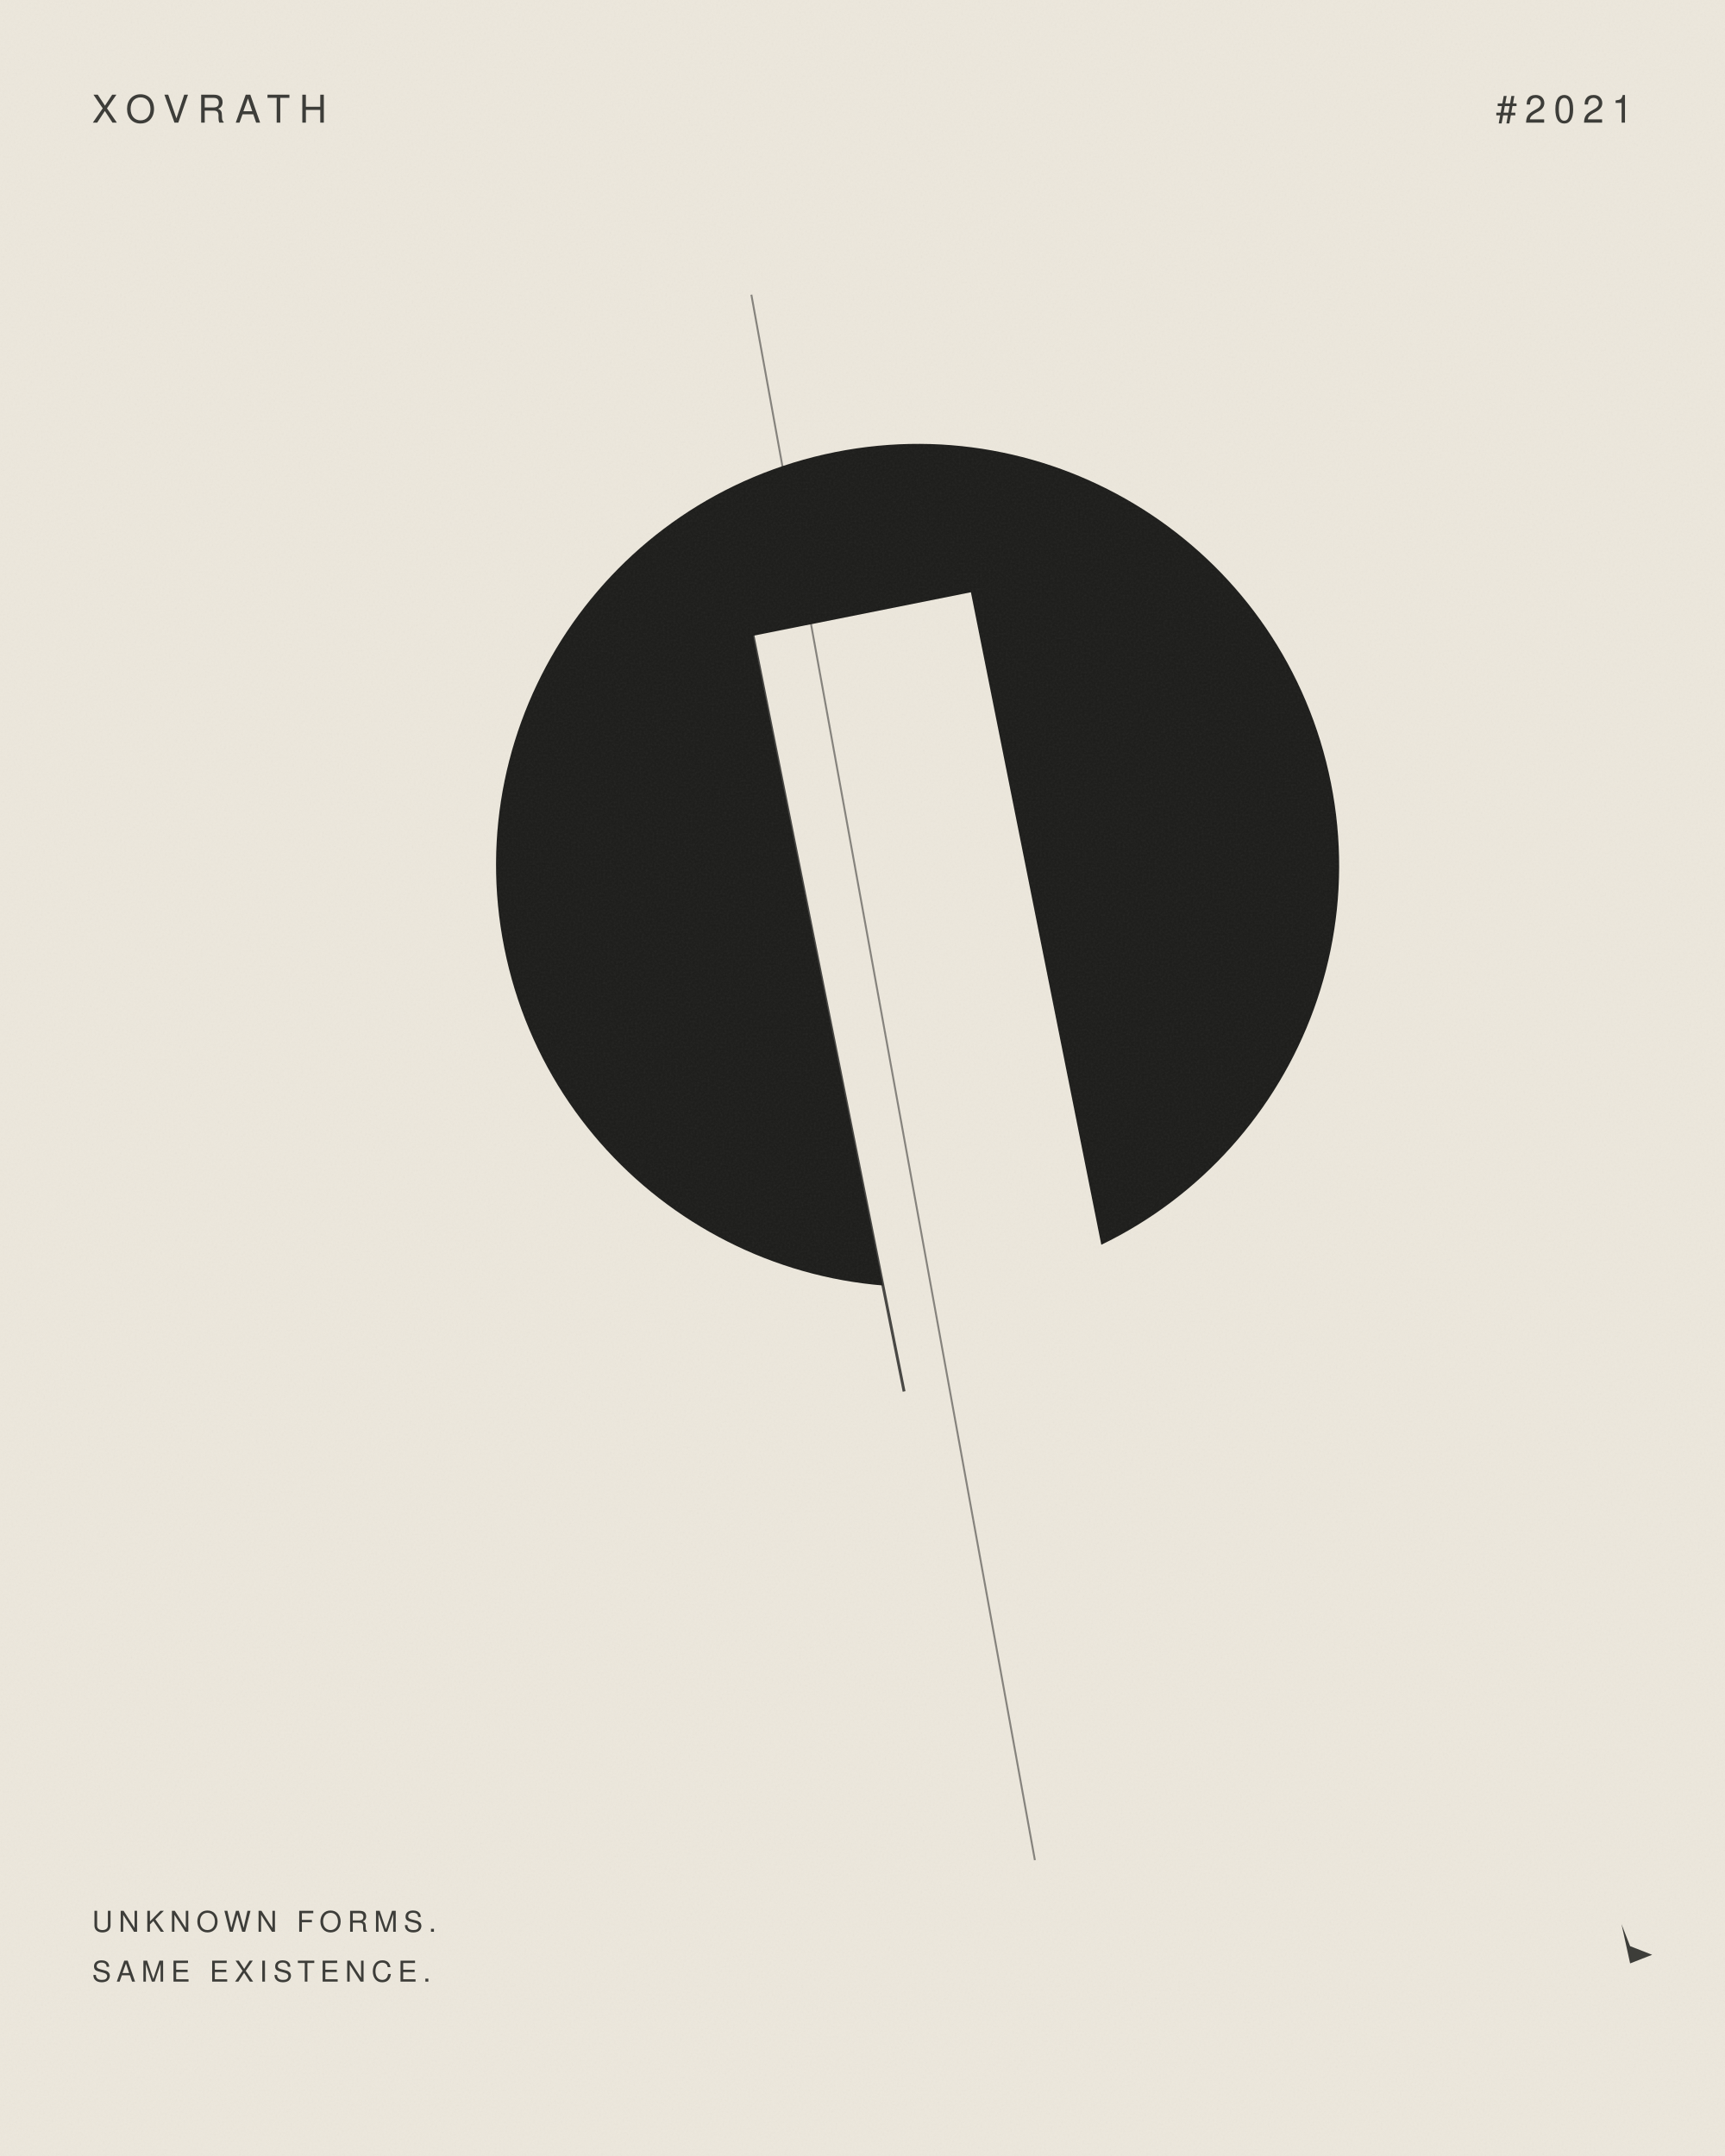
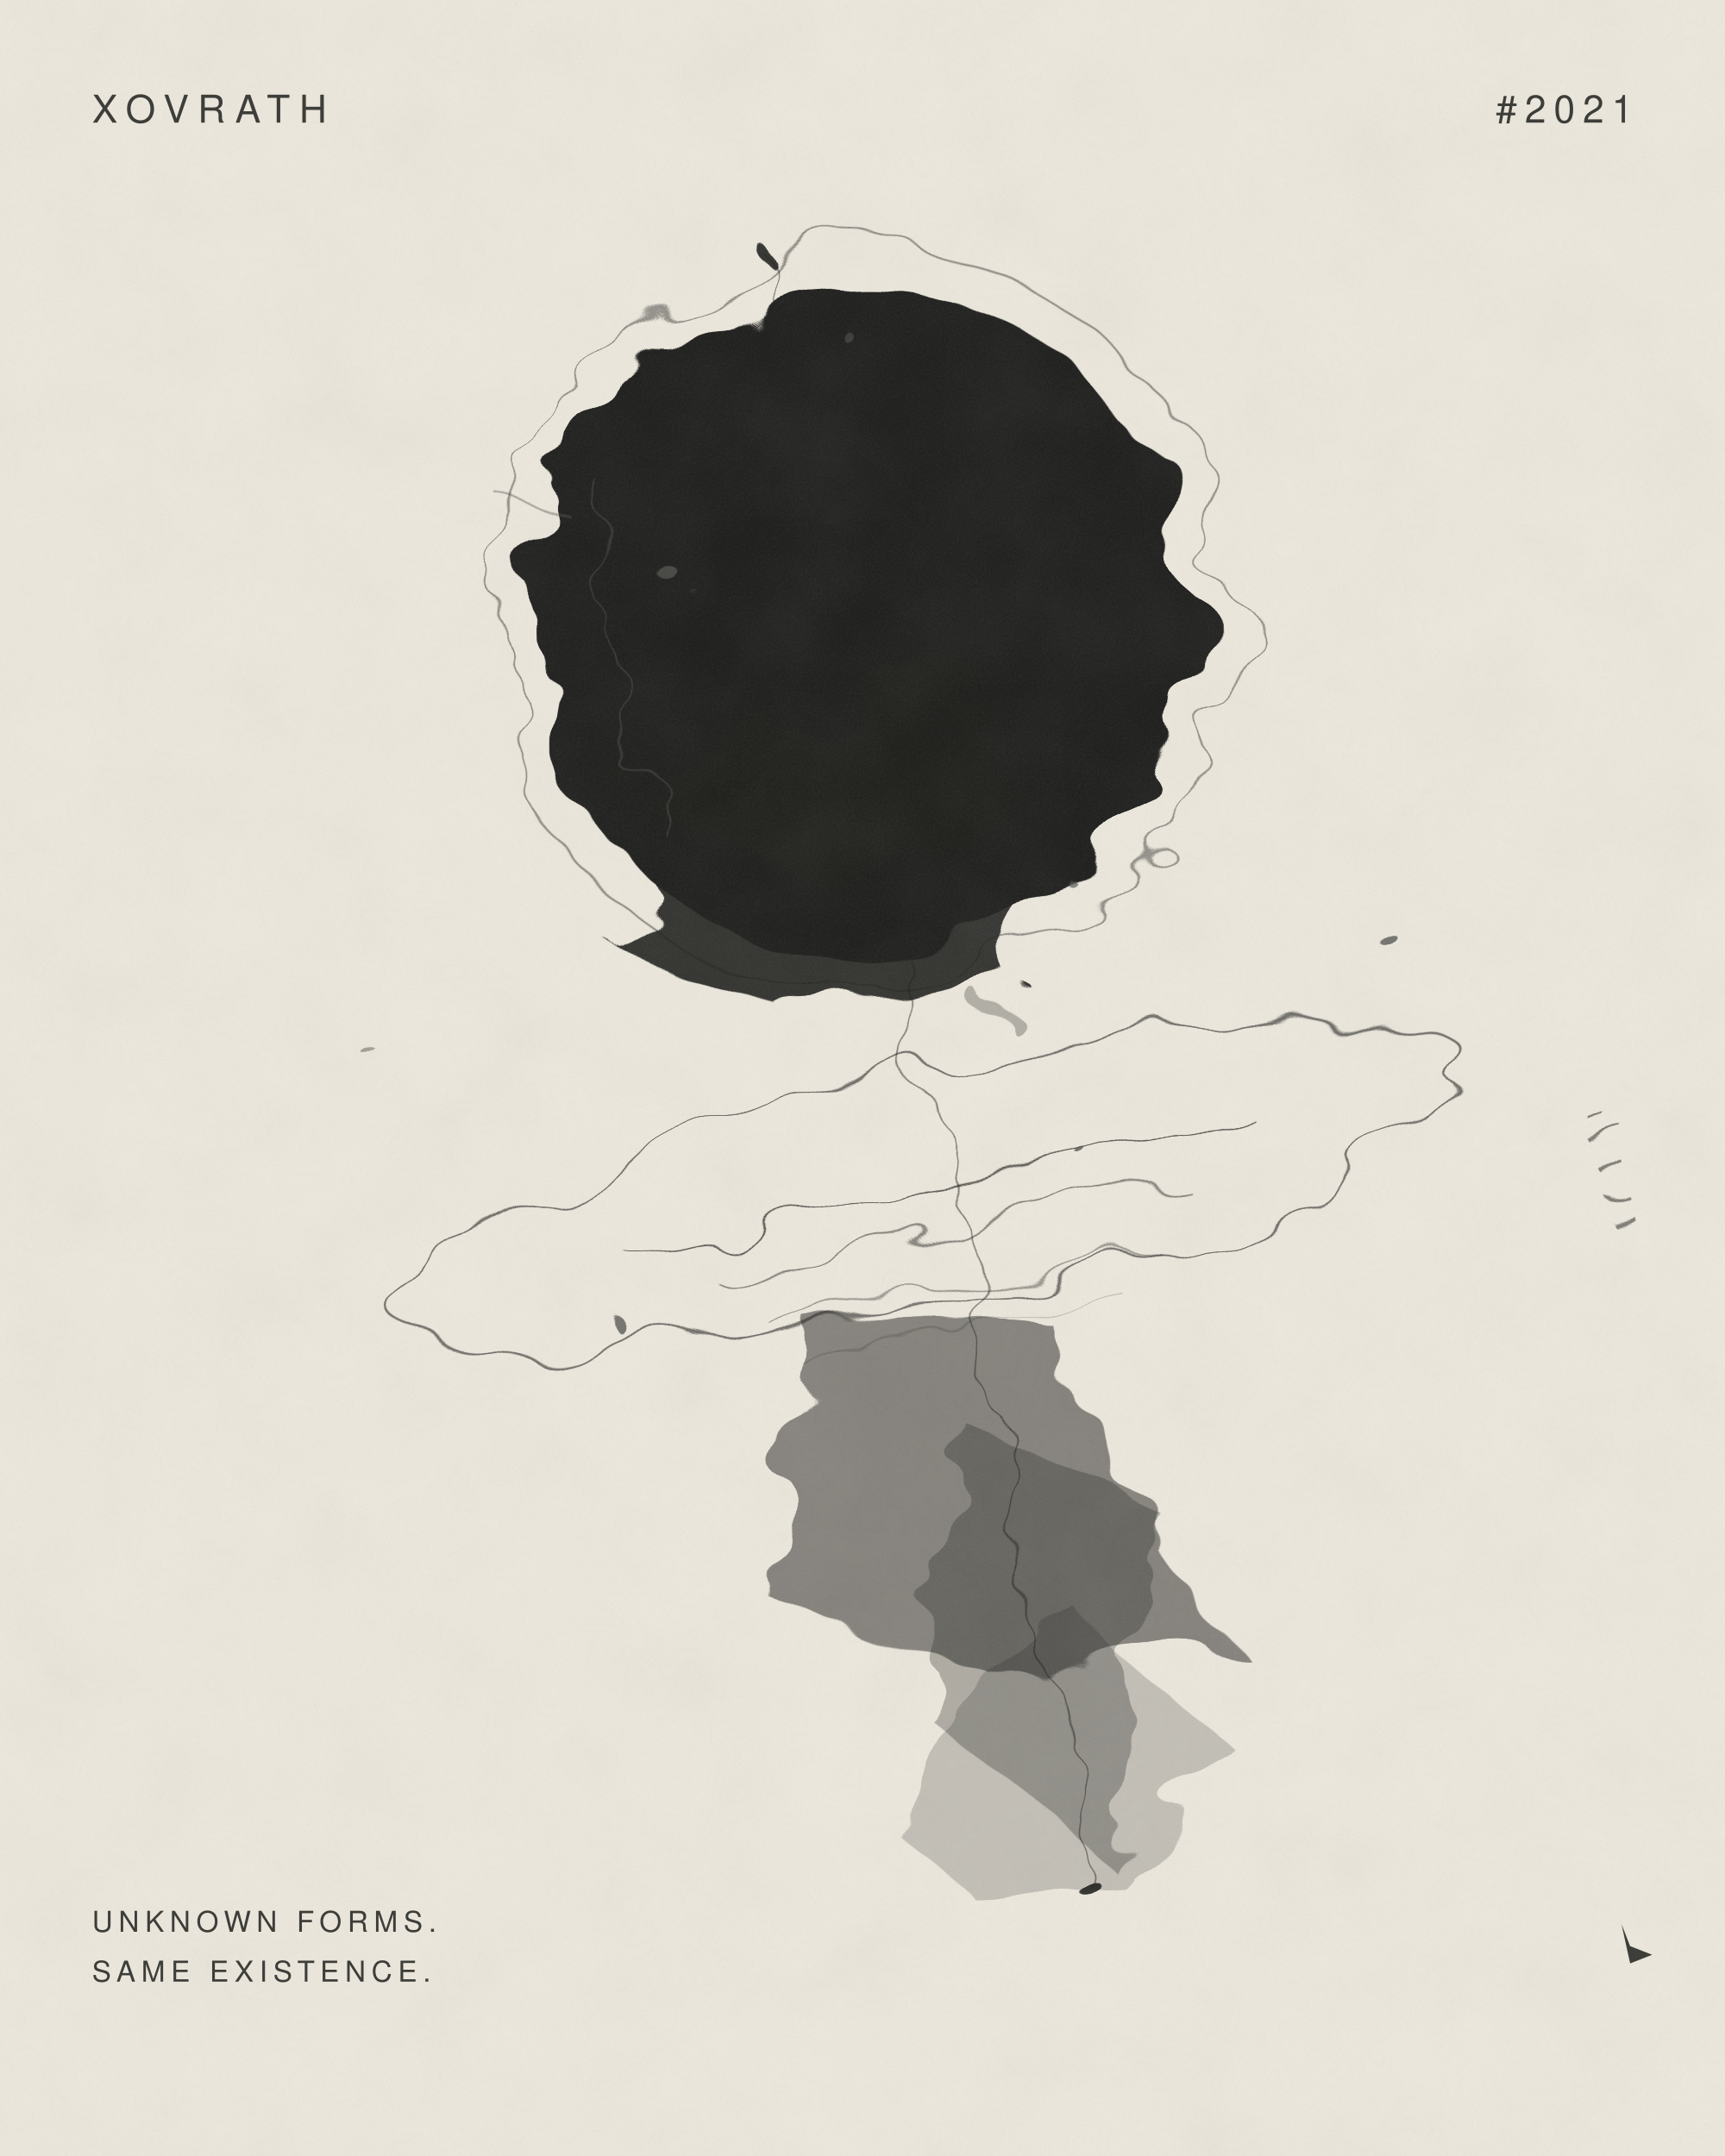
<svg xmlns="http://www.w3.org/2000/svg" viewBox="0 0 900 1125" width="900" height="1125">
+   <defs>
+     <filter id="warp" x="-20%" y="-20%" width="140%" height="140%">
+       <feTurbulence type="fractalNoise" baseFrequency="0.012 0.02" numOctaves="3" seed="81" result="n" />
+       <feDisplacementMap in="SourceGraphic" in2="n" scale="55" />
+     </filter>
+     <filter id="g">
+       <feTurbulence type="fractalNoise" baseFrequency="0.9" numOctaves="2" stitchTiles="stitch" />
+       <feColorMatrix type="saturate" values="0" />
+     </filter>
+     <filter id="g2">
+       <feTurbulence type="fractalNoise" baseFrequency="0.02" numOctaves="4" seed="3" stitchTiles="stitch" />
+       <feColorMatrix type="saturate" values="0" />
+     </filter>
+   </defs>
  <rect width="900" height="1125" fill="#ece7dc" />
  <g transform="rotate(-11.3 450 545)">
-     <circle cx="496.5" cy="459" r="219.9" fill="#1c1c1a" />
-     <rect x="435.8" y="324.7" width="115.9" height="444.3" fill="#ece7dc" />
-     <line x1="435.8" y1="282.4" x2="435.8" y2="726.8" stroke="#1c1c1a" stroke-width="1.5" opacity="0.8" />
-     <line x1="469.8" y1="150" x2="454.8" y2="980" stroke="#1c1c1a" stroke-width="1" opacity="0.5" />
-     <circle cx="378.3" cy="430.1" r="30.8" fill="#1c1c1a" />
+     <g filter="url(#warp)">
+       <circle cx="493.5" cy="329" r="174.4" fill="#1c1c1a" />
+       <circle cx="493.5" cy="329" r="194.4" fill="none" stroke="#1c1c1a" stroke-width="1" opacity="0.45" />
+       <line x1="480" y1="130" x2="480" y2="1000" stroke="#1c1c1a" stroke-width="1" opacity="0.5" />
+       <circle cx="480" cy="130" r="3.9" fill="#1c1c1a" opacity="0.9" />
+       <circle cx="480" cy="1000" r="5" fill="#1c1c1a" opacity="0.9" />
+       <polygon points="550.9,460.4 542.8,533.2 416,521.5 330.2,465.8 430.7,391.5 501.5,368.4" fill="#1c1c1a" fill-opacity="0.9" />
+       <polygon points="545.2,412.3 525,442.5 459.2,468.8 354.8,394.3 461.4,332 538.5,354.7" fill="#1c1c1a" fill-opacity="0.8" />
+       <polygon points="528.5,296.5 483.2,405.9 436.8,371 401.3,329 437.4,258.3 515.3,273" fill="#1c1c1a" fill-opacity="0.6" />
+       <polygon points="543.1,827.8 517,706.7 392.9,678.4 347,819.1 455.4,884.1 586.1,901" fill="#1c1c1a" fill-opacity="0.5" />
+       <polygon points="540,882.6 538.4,798.8 463.1,748.1 416.9,898.8 463.7,952.5 494.6,994.6" fill="#1c1c1a" fill-opacity="0.3" />
+       <polygon points="565.4,941.1 502.9,856.1 430.8,896.9 386.7,952.9 411.5,985.5 499.1,1005.2" fill="#1c1c1a" fill-opacity="0.2" />
+       <line x1="303.2" y1="622.6" x2="641.2" y2="622.6" stroke="#1c1c1a" stroke-width="1" opacity="0.7" />
+       <line x1="347.6" y1="648.6" x2="596.8" y2="648.6" stroke="#1c1c1a" stroke-width="1" opacity="0.5" />
+       <line x1="370.5" y1="674.6" x2="573.8" y2="674.6" stroke="#1c1c1a" stroke-width="1" opacity="0.4" />
+       <line x1="385.1" y1="700.6" x2="559.2" y2="700.6" stroke="#1c1c1a" stroke-width="1" opacity="0.2" />
+       <ellipse cx="472.2" cy="624.6" rx="286.8" ry="57.4" fill="none" stroke="#1c1c1a" stroke-width="1.2" opacity="0.6" transform="rotate(-2 472.2 624.6)" />
+       <line x1="815.9" y1="658.7" x2="824.8" y2="658.7" stroke="#555550" stroke-width="1.5" opacity="0.75" />
+       <line x1="815.9" y1="672.7" x2="838.6" y2="672.7" stroke="#555550" stroke-width="1.5" opacity="0.75" />
+       <line x1="815.9" y1="686.7" x2="830.9" y2="686.7" stroke="#555550" stroke-width="1.5" opacity="0.75" />
+       <line x1="815.9" y1="700.7" x2="825.7" y2="700.7" stroke="#555550" stroke-width="1.5" opacity="0.75" />
+       <line x1="815.9" y1="714.7" x2="829.2" y2="714.7" stroke="#555550" stroke-width="1.5" opacity="0.75" />
+       <circle cx="200.9" cy="501.8" r="2.8" fill="#555550" opacity="0.5" />
+       <circle cx="407" cy="292" r="4.3" fill="#555550" opacity="0.7" />
+       <circle cx="303.3" cy="669.8" r="3.7" fill="#555550" opacity="0.8" />
+       <circle cx="573.9" cy="484.5" r="1.9" fill="#555550" opacity="0.7" />
+       <circle cx="553.6" cy="623.9" r="2.3" fill="#555550" opacity="0.8" />
+       <circle cx="723.5" cy="539" r="4" fill="#555550" opacity="0.8" />
+       <circle cx="520.8" cy="541.3" r="4.3" fill="#555550" opacity="0.4" />
+       <line x1="373.7" y1="230.9" x2="365.4" y2="413" stroke="#555550" stroke-width="1" opacity="0.45" />
+       <line x1="353.2" y1="243.6" x2="316" y2="222.5" stroke="#555550" stroke-width="1" opacity="0.45" />
+       <circle cx="519.4" cy="186.1" r="2.8" fill="#555550" opacity="0.5" />
+     </g>
  </g>
-   <filter id="g">
-     <feTurbulence type="fractalNoise" baseFrequency="0.9" numOctaves="2" stitchTiles="stitch" />
-     <feColorMatrix type="saturate" values="0" />
-   </filter>
-   <rect width="900" height="1125" filter="url(#g)" opacity="0.06" />
+   <rect width="900" height="1125" filter="url(#g)" opacity="0.07" />
+   <rect width="900" height="1125" filter="url(#g2)" opacity="0.06" />
  <text x="48" y="64" font-family="Helvetica, Arial, sans-serif" font-size="20" letter-spacing="5" fill="#3d3d39">XOVRATH</text>
  <text x="852" y="64" text-anchor="end" font-family="Helvetica, Arial, sans-serif" font-size="20" letter-spacing="4" fill="#3d3d39">#2021</text>
  <text x="48" y="1008" font-family="Helvetica, Arial, sans-serif" font-size="15" letter-spacing="3" fill="#3d3d39">UNKNOWN FORMS.</text>
  <text x="48" y="1034" font-family="Helvetica, Arial, sans-serif" font-size="15" letter-spacing="3" fill="#3d3d39">SAME EXISTENCE.</text>
  <path d="M 846 1004 L 850.5 1015.5 L 862 1020 L 850.5 1024.5 Z" fill="#3d3d39" />
</svg>
